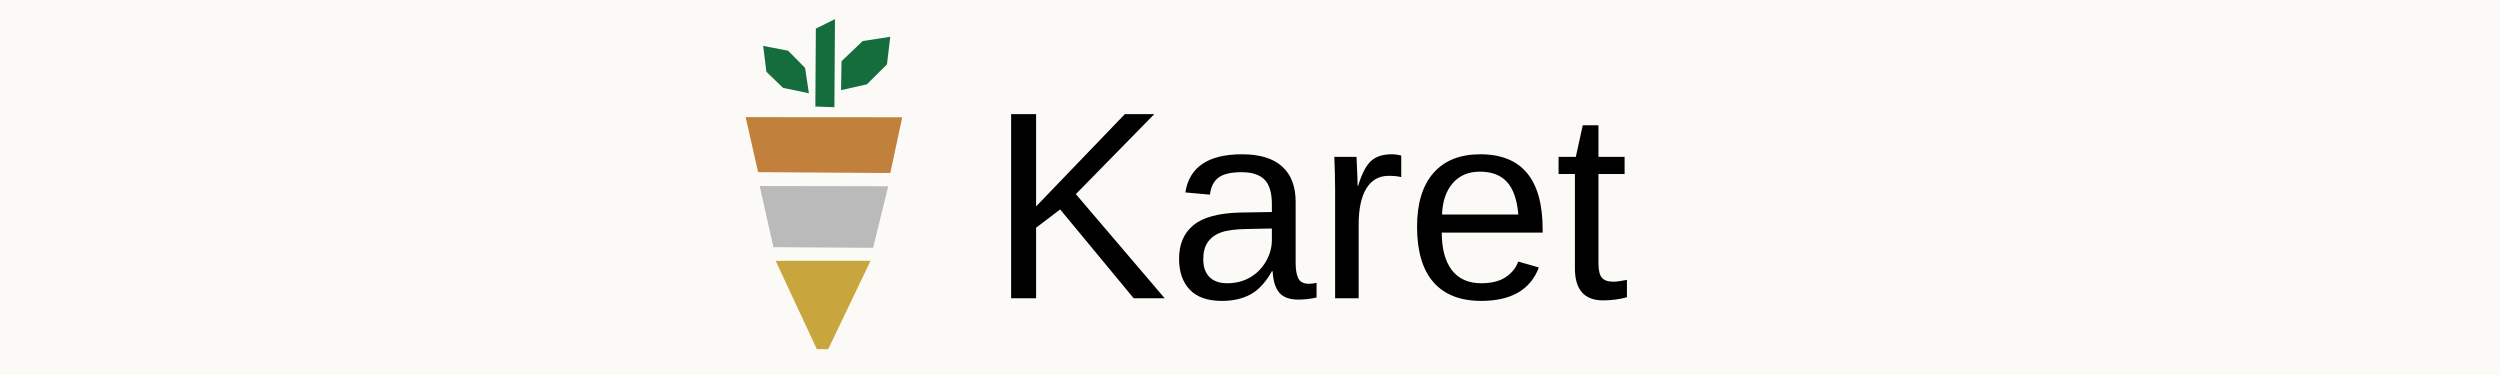
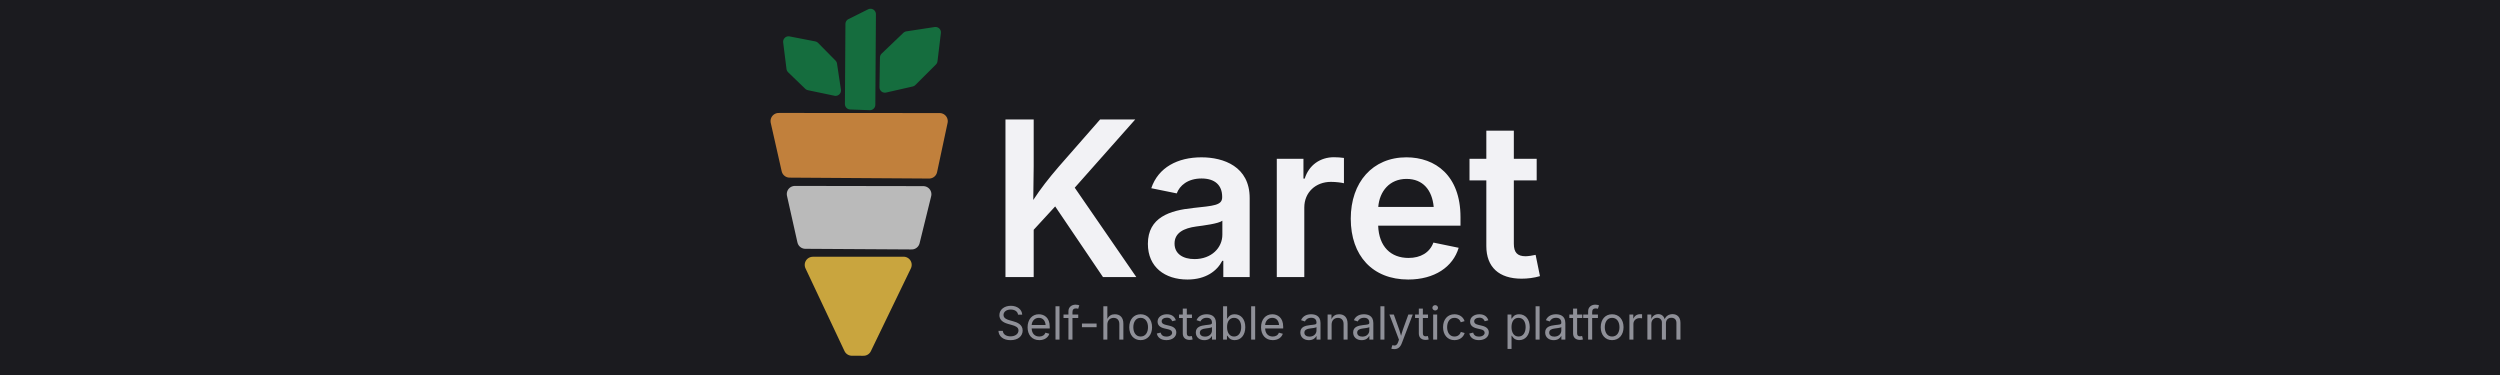
- <svg xmlns="http://www.w3.org/2000/svg" width="1200mm" height="180mm" viewBox="0 0 1200 180" version="1.1" id="svg1" xml:space="preserve">
-   <defs id="defs1" />
-   <g id="layer1">
-     <rect style="fill:#fbfaf6;fill-opacity:1;stroke-width:0.1" id="rect1" width="1200" height="180" x="0" y="0" ry="0" rx="0" />
-     <path style="opacity:1;fill:#c1803c;fill-opacity:1;stroke-width:0.1" d="m 357.917,56.23 5.957,26.4 63.475,0.414 5.72,-26.763 z" id="path1" />
-     <path style="opacity:1;fill:#bababa;fill-opacity:1;stroke-width:0.1" d="m 364.647,89.287 6.599,29.355 47.827,0.312 7.279,-29.551 z" id="path2" />
-     <path style="opacity:1;fill:#c9a53e;fill-opacity:1;stroke-width:0.1" d="m 372.3,125.169 19.775,42.402 5.455,0.036 20.329,-42.426 z" id="path3" />
-     <path style="opacity:1;fill:#156d3e;fill-opacity:1;stroke-width:0.1" d="m 391.367,51.131 0.244,-37.398 9.171,-4.565 -0.276,42.287 z" id="path4" />
-     <path style="opacity:1;fill:#156d3e;fill-opacity:1;stroke-width:0.1" d="m 388.271,44.767 -12.399,-2.592 -7.999,-7.717 -1.556,-12.433 11.991,2.325 8.132,8.247 z" id="path5" />
-     <path style="opacity:1;fill:#156d3e;fill-opacity:1;stroke-width:0.1" d="m 403.698,43.282 0.227,-13.875 10.16,-9.713 13.248,-2.028 -1.587,13.205 -9.613,9.584 z" id="path6" />
-     <text xml:space="preserve" style="font-style:normal;font-variant:normal;font-weight:normal;font-stretch:normal;font-size:128.471px;font-family:Arial;-inkscape-font-specification:Arial;text-align:start;writing-mode:lr-tb;direction:ltr;text-anchor:start;fill:#000000;fill-opacity:1;stroke-width:0.1" x="474.813" y="143.179" id="text2">
-       <tspan id="tspan2" style="font-style:normal;font-variant:normal;font-weight:normal;font-stretch:normal;font-size:128.471px;font-family:Arial;-inkscape-font-specification:Arial;fill:#000000;fill-opacity:1;stroke-width:0.1" x="474.813" y="143.179">Karet</tspan>
-     </text>
-     <text xml:space="preserve" style="font-style:normal;font-variant:normal;font-weight:normal;font-stretch:normal;font-size:11.289px;font-family:'.CJK Symbols Fallback HK';-inkscape-font-specification:'.CJK Symbols Fallback HK';text-align:start;writing-mode:lr-tb;direction:ltr;text-anchor:start;fill:#000000;fill-opacity:1;stroke-width:0.1" x="162.601" y="-318.9" id="text3">
-       <tspan id="tspan3" style="stroke-width:0.1" x="162.601" y="-318.9">s</tspan>
-     </text>
+ <svg xmlns="http://www.w3.org/2000/svg" width="1200" height="180" viewBox="0 0 1200 180">
+   <rect width="1200" height="180" fill="#1b1b1f" />
+   <g transform="translate(330, 7) scale(2.6)">
+     <g stroke-linejoin="round" stroke-width="3">
+       <path fill="#c1803c" stroke="#c1803c" d="M 16.83,19.66 18.85,28.60 44.61,28.77 46.55,19.68 Z" />
+       <path fill="#bababa" stroke="#bababa" d="M 19.83,33.13 21.76,41.74 41.39,41.86 43.53,33.17 Z" />
+       <path fill="#c9a53e" stroke="#c9a53e" d="M 23.14,46.21 30.34,61.48 32.50,61.49 39.89,46.20 Z" />
+     </g>
+     <g stroke-linejoin="round" stroke-width="2" transform="translate(0,-1)">
+       <path fill="#156d3e" stroke="#156d3e" d="M 30.062,17.522 30.158,2.731 33.786,0.925 33.676,17.65 Z" />
+       <path fill="#156d3e" stroke="#156d3e" transform="translate(-1.5,0)" d="m 28.837,15.005 -4.904,-1.025 -3.164,-3.052 -0.615,-4.917 4.743,0.92 3.216,3.262 z" />
+       <path fill="#156d3e" stroke="#156d3e" transform="translate(1.5,0)" d="m 34.939,14.418 0.09,-5.488 4.018,-3.842 5.24,-0.802 -0.628,5.223 -3.802,3.791 z" />
+     </g>
  </g>
+   <text x="475" y="133" font-family="Inter, -apple-system, 'Segoe UI', Helvetica, Arial, sans-serif" font-size="104" font-weight="600" letter-spacing="-1" fill="#f2f2f5">Karet</text>
+   <text x="478" y="163" font-family="Inter, -apple-system, 'Segoe UI', Helvetica, Arial, sans-serif" font-size="22" fill="#8f9098">Self-hostable analytics platform</text>
</svg>
